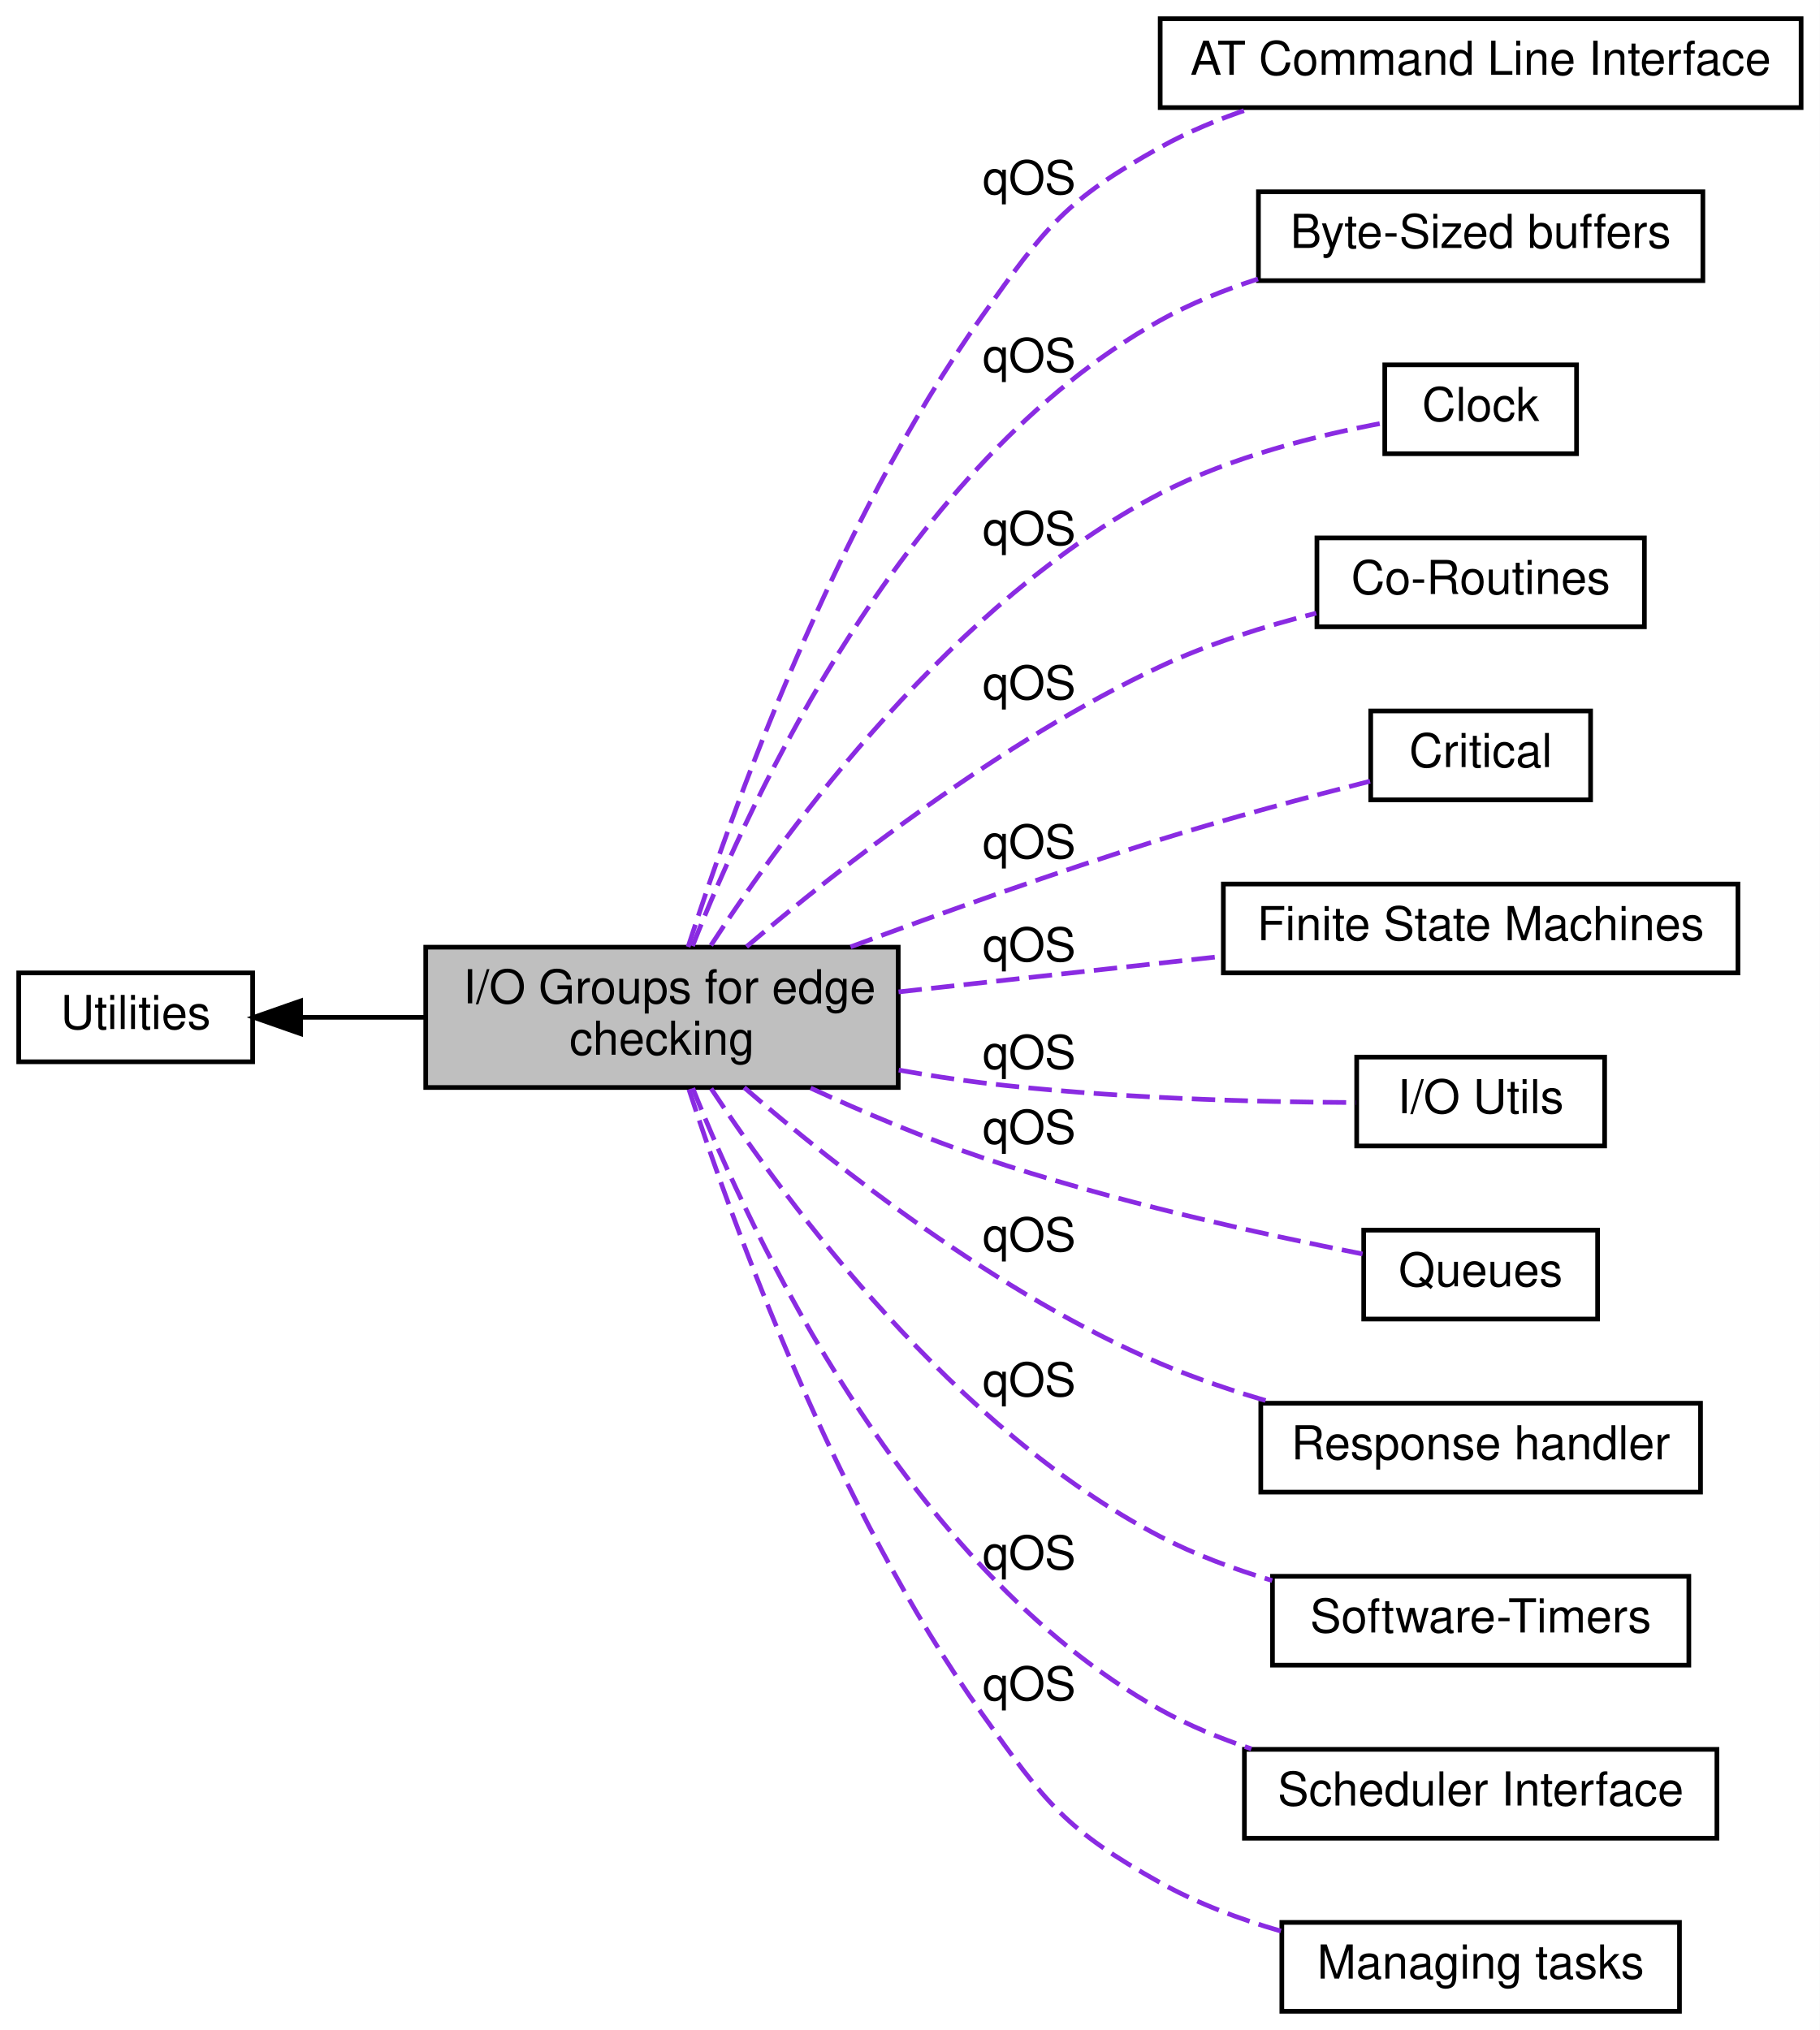
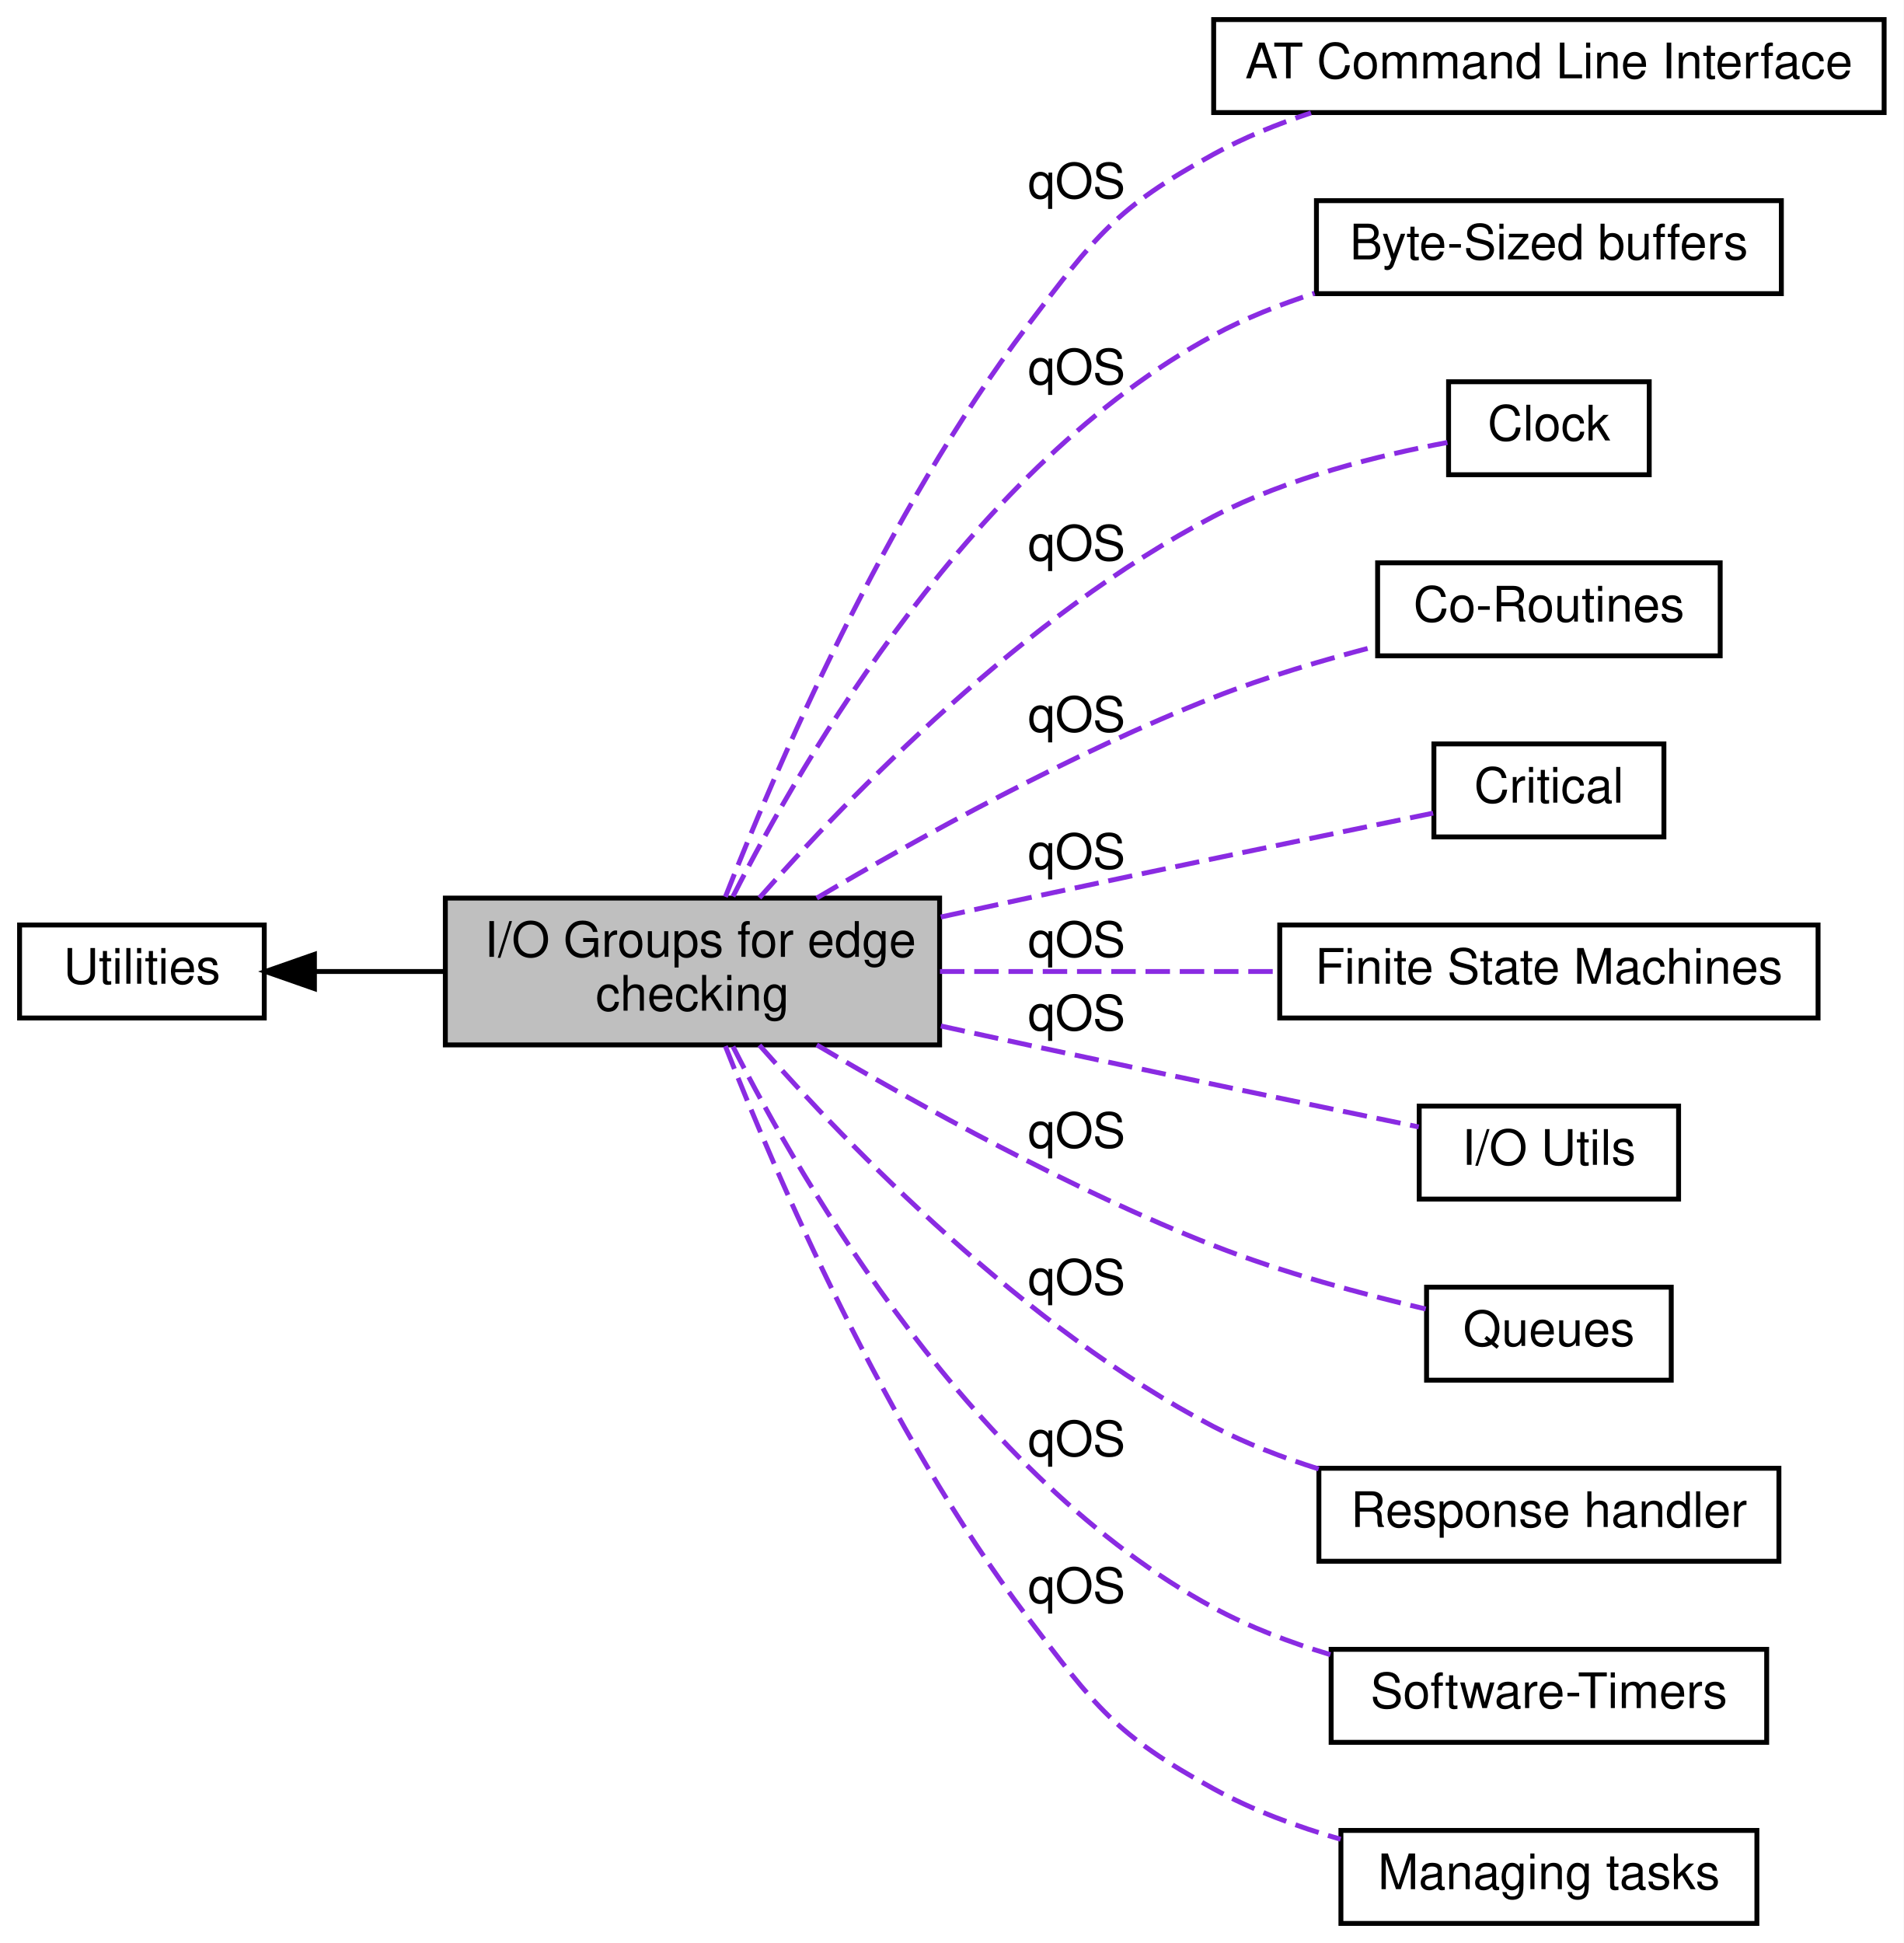
- <svg xmlns="http://www.w3.org/2000/svg" xmlns:xlink="http://www.w3.org/1999/xlink" width="389pt" height="434pt" viewBox="0.00 0.00 389.00 434.00">
-   <g id="graph0" class="graph" transform="scale(1 1) rotate(0) translate(4 430)">
-     <polygon fill="white" stroke="transparent" points="-4,4 -4,-430 385,-430 385,4 -4,4" />
+ <svg xmlns="http://www.w3.org/2000/svg" xmlns:xlink="http://www.w3.org/1999/xlink" width="389pt" height="397pt" viewBox="0.00 0.00 389.00 397.00">
+   <g id="graph0" class="graph" transform="scale(1 1) rotate(0) translate(4 393)">
+     <polygon fill="white" stroke="transparent" points="-4,4 -4,-393 385,-393 385,4 -4,4" />
    <g id="node1" class="node">
      <g id="a_node1">
        <a xlink:href="group__qatcli.html" target="_top" xlink:title="API for the AT Command Line Interface extension.">
-           <polygon fill="white" stroke="black" points="381,-426 244,-426 244,-407 381,-407 381,-426" />
-           <text text-anchor="middle" x="312.5" y="-414" font-family="Helvetica,sans-Serif" font-size="10.00">AT Command Line Interface</text>
+           <polygon fill="white" stroke="black" points="381,-389 244,-389 244,-370 381,-370 381,-389" />
+           <text text-anchor="middle" x="312.5" y="-377" font-family="Helvetica,sans-Serif" font-size="10.00">AT Command Line Interface</text>
        </a>
      </g>
    </g>
    <g id="node2" class="node">
      <g id="a_node2">
        <a xlink:href="group__qbsbuffers.html" target="_top" xlink:title="An interrupt-safe byte-sized ring buffer interface.">
-           <polygon fill="white" stroke="black" points="360,-389 265,-389 265,-370 360,-370 360,-389" />
-           <text text-anchor="middle" x="312.5" y="-377" font-family="Helvetica,sans-Serif" font-size="10.00">Byte-Sized buffers</text>
+           <polygon fill="white" stroke="black" points="360,-352 265,-352 265,-333 360,-333 360,-352" />
+           <text text-anchor="middle" x="312.5" y="-340" font-family="Helvetica,sans-Serif" font-size="10.00">Byte-Sized buffers</text>
        </a>
      </g>
    </g>
    <g id="node3" class="node">
      <g id="a_node3">
        <a xlink:href="group__qclock.html" target="_top" xlink:title="Clock and time manipulation interface used by the entire OS.">
-           <polygon fill="white" stroke="black" points="333,-352 292,-352 292,-333 333,-333 333,-352" />
-           <text text-anchor="middle" x="312.5" y="-340" font-family="Helvetica,sans-Serif" font-size="10.00">Clock</text>
+           <polygon fill="white" stroke="black" points="333,-315 292,-315 292,-296 333,-296 333,-315" />
+           <text text-anchor="middle" x="312.5" y="-303" font-family="Helvetica,sans-Serif" font-size="10.00">Clock</text>
        </a>
      </g>
    </g>
    <g id="node4" class="node">
      <g id="a_node4">
        <a xlink:href="group__qcoroutines.html" target="_top" xlink:title="API interface for the Co-Routines extension.">
-           <polygon fill="white" stroke="black" points="347.5,-315 277.5,-315 277.5,-296 347.5,-296 347.5,-315" />
-           <text text-anchor="middle" x="312.5" y="-303" font-family="Helvetica,sans-Serif" font-size="10.00">Co-Routines</text>
+           <polygon fill="white" stroke="black" points="347.5,-278 277.5,-278 277.5,-259 347.5,-259 347.5,-278" />
+           <text text-anchor="middle" x="312.5" y="-266" font-family="Helvetica,sans-Serif" font-size="10.00">Co-Routines</text>
        </a>
      </g>
    </g>
    <g id="node5" class="node">
      <g id="a_node5">
        <a xlink:href="group__qcritical.html" target="_top" xlink:title="APIs to handle entry/exit actions in Critical sections.">
-           <polygon fill="white" stroke="black" points="336,-278 289,-278 289,-259 336,-259 336,-278" />
-           <text text-anchor="middle" x="312.5" y="-266" font-family="Helvetica,sans-Serif" font-size="10.00">Critical</text>
+           <polygon fill="white" stroke="black" points="336,-241 289,-241 289,-222 336,-222 336,-241" />
+           <text text-anchor="middle" x="312.5" y="-229" font-family="Helvetica,sans-Serif" font-size="10.00">Critical</text>
        </a>
      </g>
    </g>
    <g id="node6" class="node">
      <g id="a_node6">
        <a xlink:title="An interface to manage and simplify the value(with edge-checking) of incoming digital-signal groups.">
-           <polygon fill="#bfbfbf" stroke="black" points="188,-227.5 87,-227.5 87,-197.5 188,-197.5 188,-227.5" />
-           <text text-anchor="start" x="95" y="-215.5" font-family="Helvetica,sans-Serif" font-size="10.00">I/O Groups for edge</text>
-           <text text-anchor="middle" x="137.5" y="-204.5" font-family="Helvetica,sans-Serif" font-size="10.00"> checking</text>
+           <polygon fill="#bfbfbf" stroke="black" points="188,-209.5 87,-209.5 87,-179.5 188,-179.5 188,-209.5" />
+           <text text-anchor="start" x="95" y="-197.5" font-family="Helvetica,sans-Serif" font-size="10.00">I/O Groups for edge</text>
+           <text text-anchor="middle" x="137.5" y="-186.5" font-family="Helvetica,sans-Serif" font-size="10.00"> checking</text>
        </a>
      </g>
    </g>
    <g id="edge3" class="edge">
-       <path fill="none" stroke="blueviolet" stroke-dasharray="5,2" d="M143.09,-227.56C152.16,-255.78 174.25,-317.8 206,-362.5 219.47,-381.47 223.69,-387.15 244,-398.5 250.04,-401.87 256.73,-404.63 263.49,-406.89" />
-       <text text-anchor="middle" x="216" y="-388.5" font-family="Helvetica,sans-Serif" font-size="10.00">qOS</text>
+       <path fill="none" stroke="blueviolet" stroke-dasharray="5,2" d="M144.22,-209.75C154.29,-235.4 176.89,-288.17 206,-326.5 219.89,-344.78 223.88,-350.44 244,-361.5 250.16,-364.89 257,-367.66 263.89,-369.93" />
+       <text text-anchor="middle" x="216" y="-352.5" font-family="Helvetica,sans-Serif" font-size="10.00">qOS</text>
    </g>
    <g id="edge2" class="edge">
-       <path fill="none" stroke="blueviolet" stroke-dasharray="5,2" d="M144.04,-227.74C156.4,-259.23 189.49,-331.05 244,-361.5 250.46,-365.11 257.67,-368.02 264.91,-370.36" />
-       <text text-anchor="middle" x="216" y="-350.5" font-family="Helvetica,sans-Serif" font-size="10.00">qOS</text>
+       <path fill="none" stroke="blueviolet" stroke-dasharray="5,2" d="M145.78,-209.84C160.11,-238.11 194.9,-297.98 244,-324.5 250.4,-327.96 257.51,-330.78 264.64,-333.08" />
+       <text text-anchor="middle" x="216" y="-314.5" font-family="Helvetica,sans-Serif" font-size="10.00">qOS</text>
    </g>
    <g id="edge4" class="edge">
-       <path fill="none" stroke="blueviolet" stroke-dasharray="5,2" d="M147.97,-227.89C164.21,-252.82 199.94,-301.55 244,-324.5 259.06,-332.34 277.83,-336.99 291.76,-339.59" />
-       <text text-anchor="middle" x="216" y="-313.5" font-family="Helvetica,sans-Serif" font-size="10.00">qOS</text>
+       <path fill="none" stroke="blueviolet" stroke-dasharray="5,2" d="M151.18,-209.55C169.51,-230.3 205.46,-267.42 244,-287.5 259.06,-295.34 277.83,-299.99 291.76,-302.59" />
+       <text text-anchor="middle" x="216" y="-278.5" font-family="Helvetica,sans-Serif" font-size="10.00">qOS</text>
    </g>
    <g id="edge5" class="edge">
-       <path fill="none" stroke="blueviolet" stroke-dasharray="5,2" d="M155.57,-227.6C175.49,-244.49 210.03,-271.54 244,-287.5 254.43,-292.4 266.41,-296.14 277.36,-298.91" />
-       <text text-anchor="middle" x="216" y="-280.5" font-family="Helvetica,sans-Serif" font-size="10.00">qOS</text>
+       <path fill="none" stroke="blueviolet" stroke-dasharray="5,2" d="M162.89,-209.5C183.8,-221.86 215.05,-239.13 244,-250.5 254.61,-254.67 266.53,-258.2 277.37,-261.01" />
+       <text text-anchor="middle" x="216" y="-243.5" font-family="Helvetica,sans-Serif" font-size="10.00">qOS</text>
    </g>
    <g id="edge6" class="edge">
-       <path fill="none" stroke="blueviolet" stroke-dasharray="5,2" d="M177.81,-227.56C197.54,-234.89 221.89,-243.58 244,-250.5 258.82,-255.13 275.69,-259.63 288.86,-262.98" />
-       <text text-anchor="middle" x="216" y="-246.5" font-family="Helvetica,sans-Serif" font-size="10.00">qOS</text>
+       <path fill="none" stroke="blueviolet" stroke-dasharray="5,2" d="M188.25,-205.63C194.23,-206.95 200.25,-208.26 206,-209.5 234.53,-215.65 267.47,-222.47 288.84,-226.86" />
+       <text text-anchor="middle" x="216" y="-215.5" font-family="Helvetica,sans-Serif" font-size="10.00">qOS</text>
    </g>
    <g id="node7" class="node">
      <g id="a_node7">
        <a xlink:href="group__qfsm.html" target="_top" xlink:title="API interface of the Finite State Machines (FSM) extension.">
-           <polygon fill="white" stroke="black" points="367.5,-241 257.5,-241 257.5,-222 367.5,-222 367.5,-241" />
-           <text text-anchor="middle" x="312.5" y="-229" font-family="Helvetica,sans-Serif" font-size="10.00">Finite State Machines</text>
+           <polygon fill="white" stroke="black" points="367.5,-204 257.5,-204 257.5,-185 367.5,-185 367.5,-204" />
+           <text text-anchor="middle" x="312.5" y="-192" font-family="Helvetica,sans-Serif" font-size="10.00">Finite State Machines</text>
        </a>
      </g>
    </g>
    <g id="edge7" class="edge">
-       <path fill="none" stroke="blueviolet" stroke-dasharray="5,2" d="M188.07,-217.94C209.74,-220.32 235.21,-223.12 257.37,-225.56" />
-       <text text-anchor="middle" x="216" y="-224.5" font-family="Helvetica,sans-Serif" font-size="10.00">qOS</text>
+       <path fill="none" stroke="blueviolet" stroke-dasharray="5,2" d="M188.07,-194.5C209.74,-194.5 235.21,-194.5 257.37,-194.5" />
+       <text text-anchor="middle" x="216" y="-197.5" font-family="Helvetica,sans-Serif" font-size="10.00">qOS</text>
    </g>
    <g id="node8" class="node">
      <g id="a_node8">
        <a xlink:href="group__qioutils.html" target="_top" xlink:title="API for input/output utilities and safe string interfaces.">
-           <polygon fill="white" stroke="black" points="339,-204 286,-204 286,-185 339,-185 339,-204" />
-           <text text-anchor="middle" x="312.5" y="-192" font-family="Helvetica,sans-Serif" font-size="10.00">I/O Utils</text>
+           <polygon fill="white" stroke="black" points="339,-167 286,-167 286,-148 339,-148 339,-167" />
+           <text text-anchor="middle" x="312.5" y="-155" font-family="Helvetica,sans-Serif" font-size="10.00">I/O Utils</text>
        </a>
      </g>
    </g>
-     <g id="edge13" class="edge">
-       <path fill="none" stroke="blueviolet" stroke-dasharray="5,2" d="M188.11,-201.23C194.11,-200.16 200.18,-199.21 206,-198.5 233.11,-195.2 264.4,-194.38 285.82,-194.28" />
-       <text text-anchor="middle" x="216" y="-201.5" font-family="Helvetica,sans-Serif" font-size="10.00">qOS</text>
+     <g id="edge12" class="edge">
+       <path fill="none" stroke="blueviolet" stroke-dasharray="5,2" d="M188.25,-183.37C194.23,-182.05 200.25,-180.74 206,-179.5 233.25,-173.63 264.52,-167.14 285.9,-162.74" />
+       <text text-anchor="middle" x="216" y="-182.5" font-family="Helvetica,sans-Serif" font-size="10.00">qOS</text>
    </g>
    <g id="node9" class="node">
      <g id="a_node9">
        <a xlink:href="group__qqueues.html" target="_top" xlink:title="API interface to create and handle Queues.">
-           <polygon fill="white" stroke="black" points="337.5,-167 287.5,-167 287.5,-148 337.5,-148 337.5,-167" />
-           <text text-anchor="middle" x="312.5" y="-155" font-family="Helvetica,sans-Serif" font-size="10.00">Queues</text>
+           <polygon fill="white" stroke="black" points="337.5,-130 287.5,-130 287.5,-111 337.5,-111 337.5,-130" />
+           <text text-anchor="middle" x="312.5" y="-118" font-family="Helvetica,sans-Serif" font-size="10.00">Queues</text>
+         </a>
+       </g>
+     </g>
+     <g id="edge8" class="edge">
+       <path fill="none" stroke="blueviolet" stroke-dasharray="5,2" d="M162.89,-179.5C183.8,-167.14 215.05,-149.87 244,-138.5 258,-133 274.27,-128.61 287.33,-125.54" />
+       <text text-anchor="middle" x="216" y="-158.5" font-family="Helvetica,sans-Serif" font-size="10.00">qOS</text>
+     </g>
+     <g id="node10" class="node">
+       <g id="a_node10">
+         <a xlink:href="group__qresponse.html" target="_top" xlink:title="API to simplify the handling of requested responses from terminal interfaces.">
+           <polygon fill="white" stroke="black" points="359.5,-93 265.5,-93 265.5,-74 359.5,-74 359.5,-93" />
+           <text text-anchor="middle" x="312.5" y="-81" font-family="Helvetica,sans-Serif" font-size="10.00">Response handler</text>
        </a>
      </g>
    </g>
    <g id="edge9" class="edge">
-       <path fill="none" stroke="blueviolet" stroke-dasharray="5,2" d="M169.27,-197.38C180.63,-192.18 193.73,-186.64 206,-182.5 233.29,-173.29 265.64,-166.16 287.26,-161.91" />
-       <text text-anchor="middle" x="216" y="-185.5" font-family="Helvetica,sans-Serif" font-size="10.00">qOS</text>
-     </g>
-     <g id="node10" class="node">
-       <g id="a_node10">
-         <a xlink:href="group__qresponse.html" target="_top" xlink:title="API to simplify the handling of requested responses from terminal interfaces.">
-           <polygon fill="white" stroke="black" points="359.5,-130 265.5,-130 265.5,-111 359.5,-111 359.5,-130" />
-           <text text-anchor="middle" x="312.5" y="-118" font-family="Helvetica,sans-Serif" font-size="10.00">Response handler</text>
-         </a>
-       </g>
-     </g>
-     <g id="edge10" class="edge">
-       <path fill="none" stroke="blueviolet" stroke-dasharray="5,2" d="M155.07,-197.5C174.79,-180.49 209.42,-153.22 244,-138.5 251.7,-135.22 260.15,-132.4 268.39,-130.04" />
-       <text text-anchor="middle" x="216" y="-162.5" font-family="Helvetica,sans-Serif" font-size="10.00">qOS</text>
+       <path fill="none" stroke="blueviolet" stroke-dasharray="5,2" d="M151.18,-179.45C169.51,-158.7 205.46,-121.58 244,-101.5 250.67,-98.03 258.07,-95.18 265.45,-92.86" />
+       <text text-anchor="middle" x="216" y="-128.5" font-family="Helvetica,sans-Serif" font-size="10.00">qOS</text>
    </g>
    <g id="node11" class="node">
      <g id="a_node11">
        <a xlink:href="group__qstimers.html" target="_top" xlink:title="API interface for the STimers extension.">
-           <polygon fill="white" stroke="black" points="357,-93 268,-93 268,-74 357,-74 357,-93" />
-           <text text-anchor="middle" x="312.5" y="-81" font-family="Helvetica,sans-Serif" font-size="10.00">Software-Timers</text>
+           <polygon fill="white" stroke="black" points="357,-56 268,-56 268,-37 357,-37 357,-56" />
+           <text text-anchor="middle" x="312.5" y="-44" font-family="Helvetica,sans-Serif" font-size="10.00">Software-Timers</text>
        </a>
      </g>
    </g>
-     <g id="edge12" class="edge">
-       <path fill="none" stroke="blueviolet" stroke-dasharray="5,2" d="M148.01,-197.27C164.32,-172.59 200.14,-124.35 244,-101.5 251.42,-97.63 259.75,-94.54 267.95,-92.09" />
-       <text text-anchor="middle" x="216" y="-131.5" font-family="Helvetica,sans-Serif" font-size="10.00">qOS</text>
+     <g id="edge11" class="edge">
+       <path fill="none" stroke="blueviolet" stroke-dasharray="5,2" d="M145.78,-179.16C160.11,-150.89 194.9,-91.02 244,-64.5 251.36,-60.52 259.66,-57.38 267.85,-54.92" />
+       <text text-anchor="middle" x="216" y="-95.5" font-family="Helvetica,sans-Serif" font-size="10.00">qOS</text>
    </g>
    <g id="node12" class="node">
      <g id="a_node12">
-         <a xlink:href="group__qtaskcreation.html" target="_top" xlink:title="Kernel API interface to create/remove tasks and perform special OS operations.">
-           <polygon fill="white" stroke="black" points="363,-56 262,-56 262,-37 363,-37 363,-56" />
-           <text text-anchor="middle" x="312.5" y="-44" font-family="Helvetica,sans-Serif" font-size="10.00">Scheduler Interface</text>
-         </a>
-       </g>
-     </g>
-     <g id="edge8" class="edge">
-       <path fill="none" stroke="blueviolet" stroke-dasharray="5,2" d="M144.08,-197.37C156.51,-166.12 189.73,-94.82 244,-64.5 250.04,-61.13 256.73,-58.37 263.49,-56.11" />
-       <text text-anchor="middle" x="216" y="-94.5" font-family="Helvetica,sans-Serif" font-size="10.00">qOS</text>
-     </g>
-     <g id="node13" class="node">
-       <g id="a_node13">
        <a xlink:href="group__qtaskmanip.html" target="_top" xlink:title="API interface to manage tasks.">
          <polygon fill="white" stroke="black" points="355,-19 270,-19 270,0 355,0 355,-19" />
          <text text-anchor="middle" x="312.5" y="-7" font-family="Helvetica,sans-Serif" font-size="10.00">Managing tasks</text>
        </a>
      </g>
    </g>
-     <g id="edge11" class="edge">
-       <path fill="none" stroke="blueviolet" stroke-dasharray="5,2" d="M143.26,-197.11C152.45,-168.88 174.53,-107.68 206,-63.5 219.5,-44.55 223.69,-38.85 244,-27.5 251.94,-23.06 261.02,-19.68 269.89,-17.12" />
-       <text text-anchor="middle" x="216" y="-66.5" font-family="Helvetica,sans-Serif" font-size="10.00">qOS</text>
+     <g id="edge10" class="edge">
+       <path fill="none" stroke="blueviolet" stroke-dasharray="5,2" d="M144.22,-179.25C154.29,-153.6 176.89,-100.83 206,-62.5 219.89,-44.22 223.88,-38.56 244,-27.5 251.97,-23.12 261.07,-19.76 269.94,-17.2" />
+       <text text-anchor="middle" x="216" y="-65.5" font-family="Helvetica,sans-Serif" font-size="10.00">qOS</text>
    </g>
-     <g id="node14" class="node">
-       <g id="a_node14">
+     <g id="node13" class="node">
+       <g id="a_node13">
        <a xlink:href="group__qutility.html" target="_top" xlink:title=" ">
-           <polygon fill="white" stroke="black" points="50,-222 0,-222 0,-203 50,-203 50,-222" />
-           <text text-anchor="middle" x="25" y="-210" font-family="Helvetica,sans-Serif" font-size="10.00">Utilities</text>
+           <polygon fill="white" stroke="black" points="50,-204 0,-204 0,-185 50,-185 50,-204" />
+           <text text-anchor="middle" x="25" y="-192" font-family="Helvetica,sans-Serif" font-size="10.00">Utilities</text>
        </a>
      </g>
    </g>
    <g id="edge1" class="edge">
-       <path fill="none" stroke="black" d="M60.41,-212.5C68.81,-212.5 77.97,-212.5 86.92,-212.5" />
-       <polygon fill="black" stroke="black" points="60.25,-209 50.25,-212.5 60.25,-216 60.25,-209" />
+       <path fill="none" stroke="black" d="M60.41,-194.5C68.81,-194.5 77.97,-194.5 86.92,-194.5" />
+       <polygon fill="black" stroke="black" points="60.25,-191 50.25,-194.5 60.25,-198 60.25,-191" />
    </g>
  </g>
</svg>
